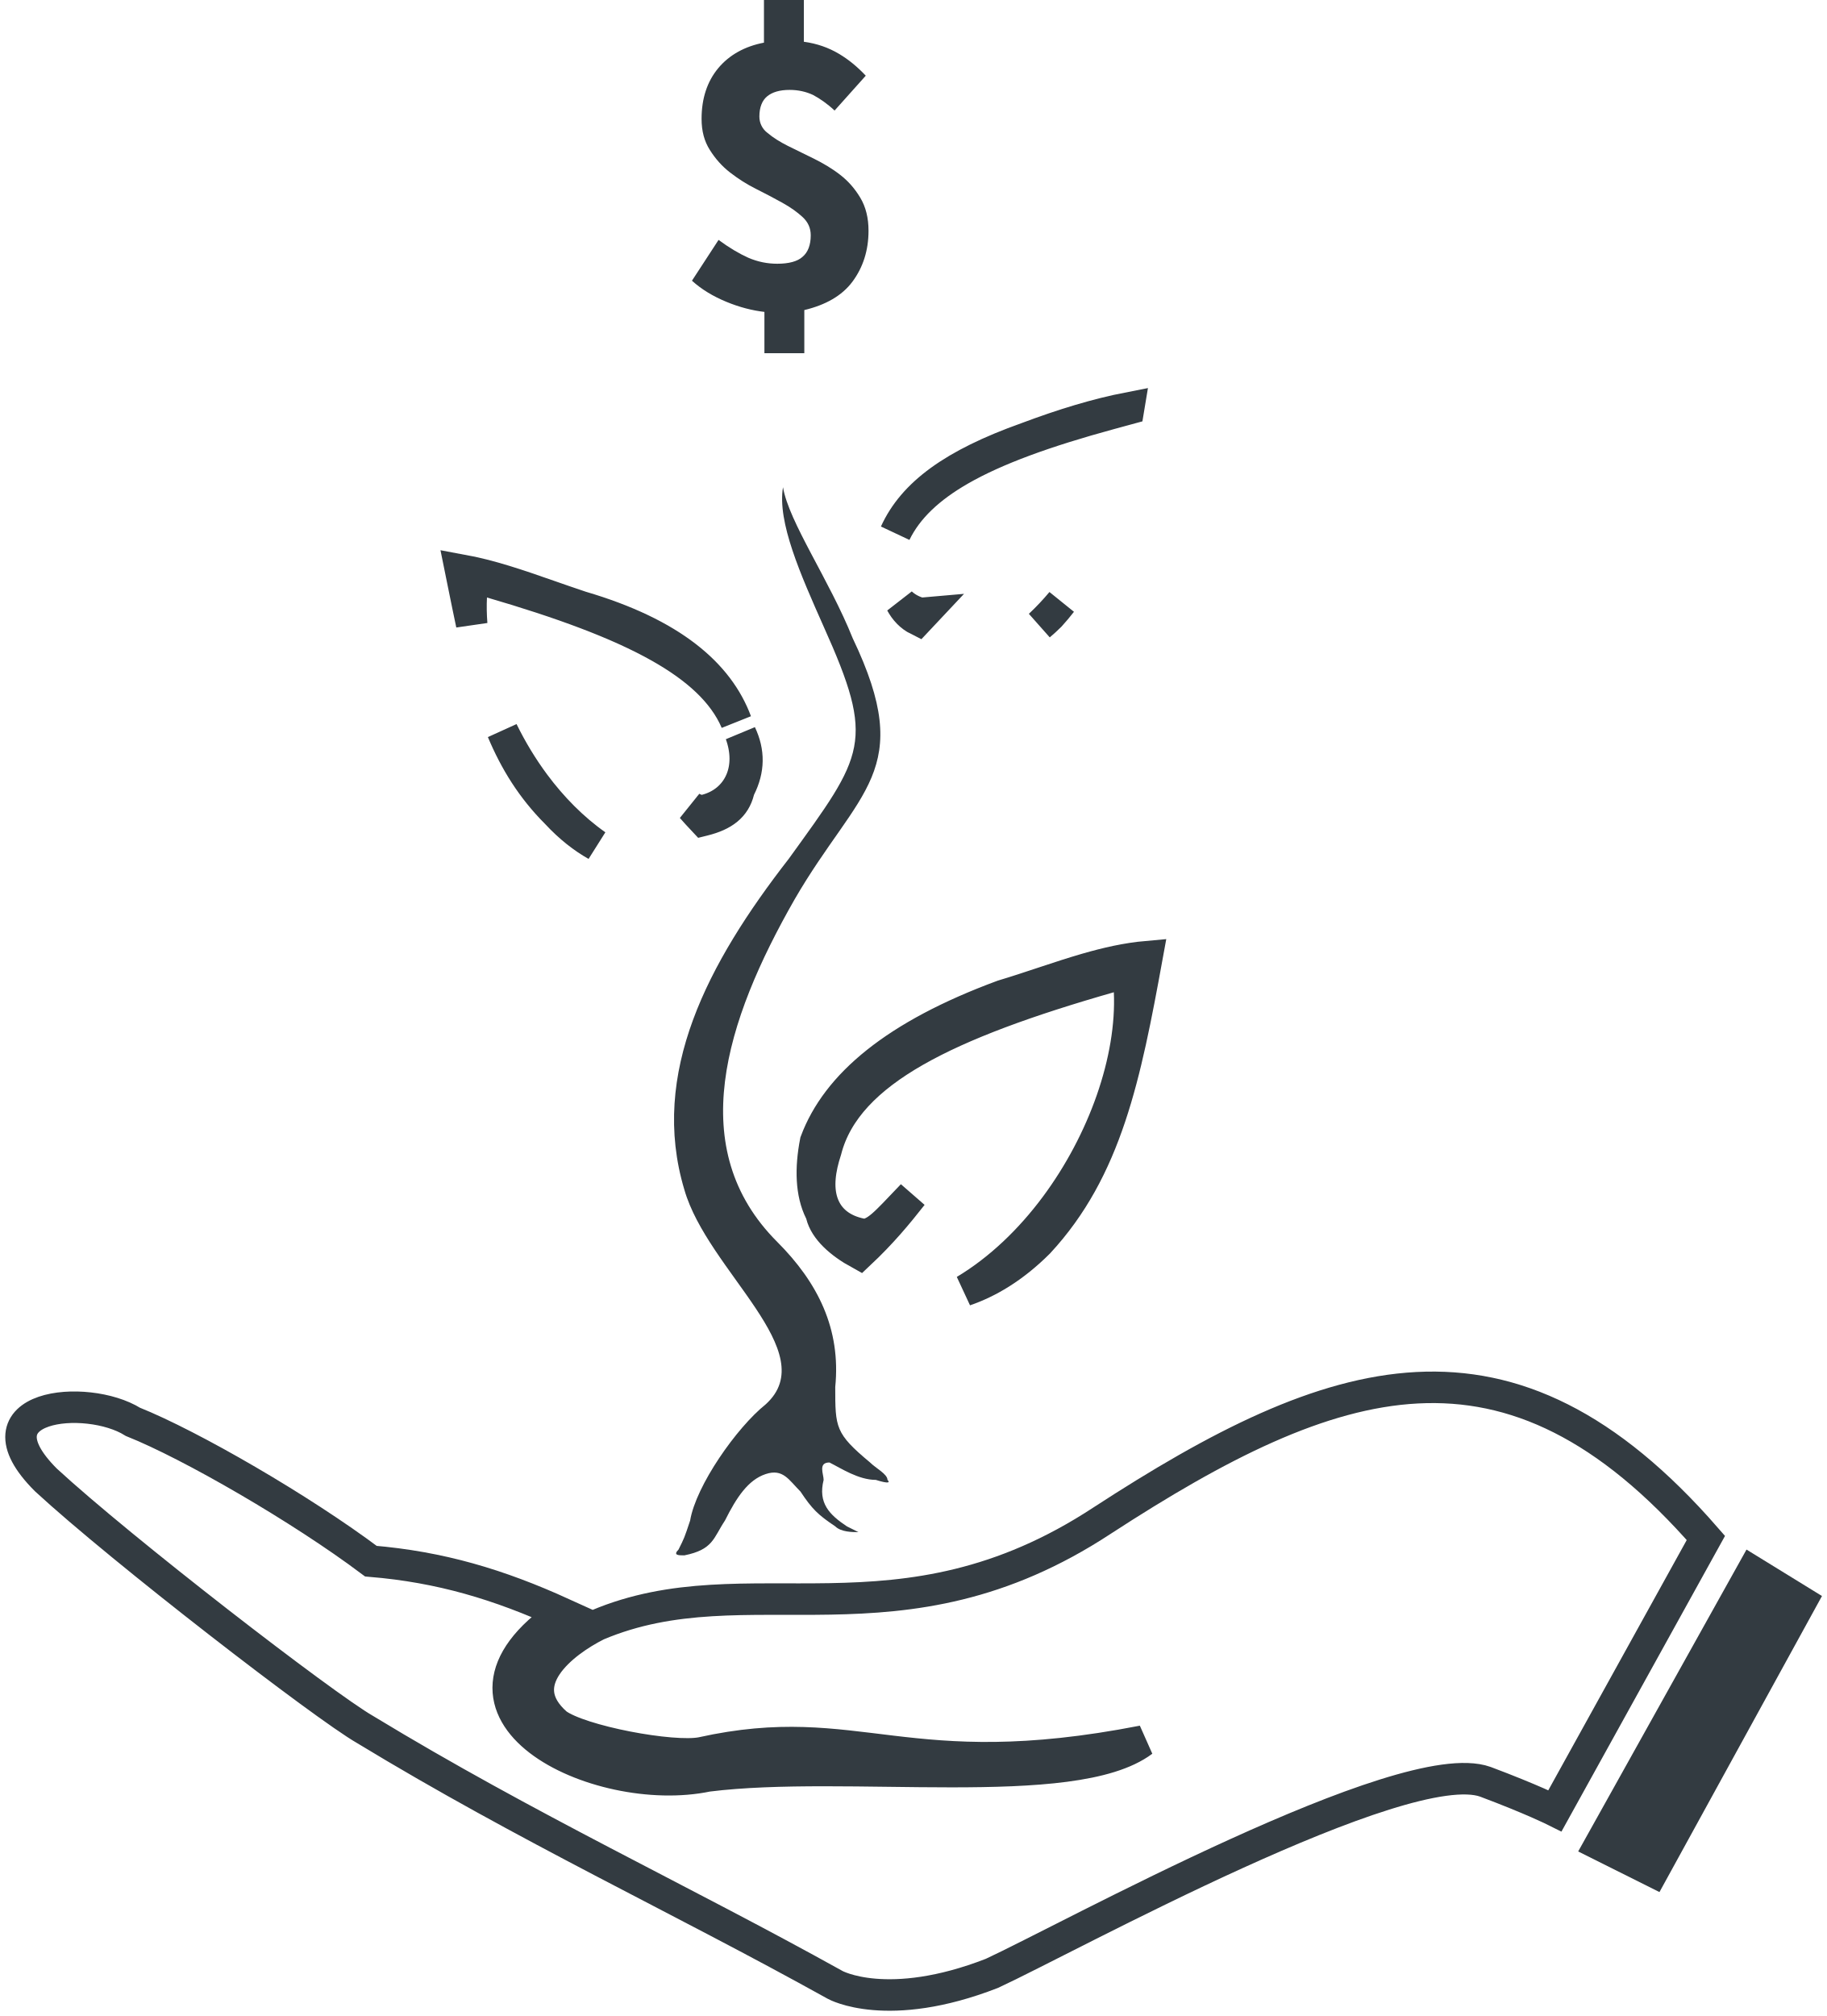
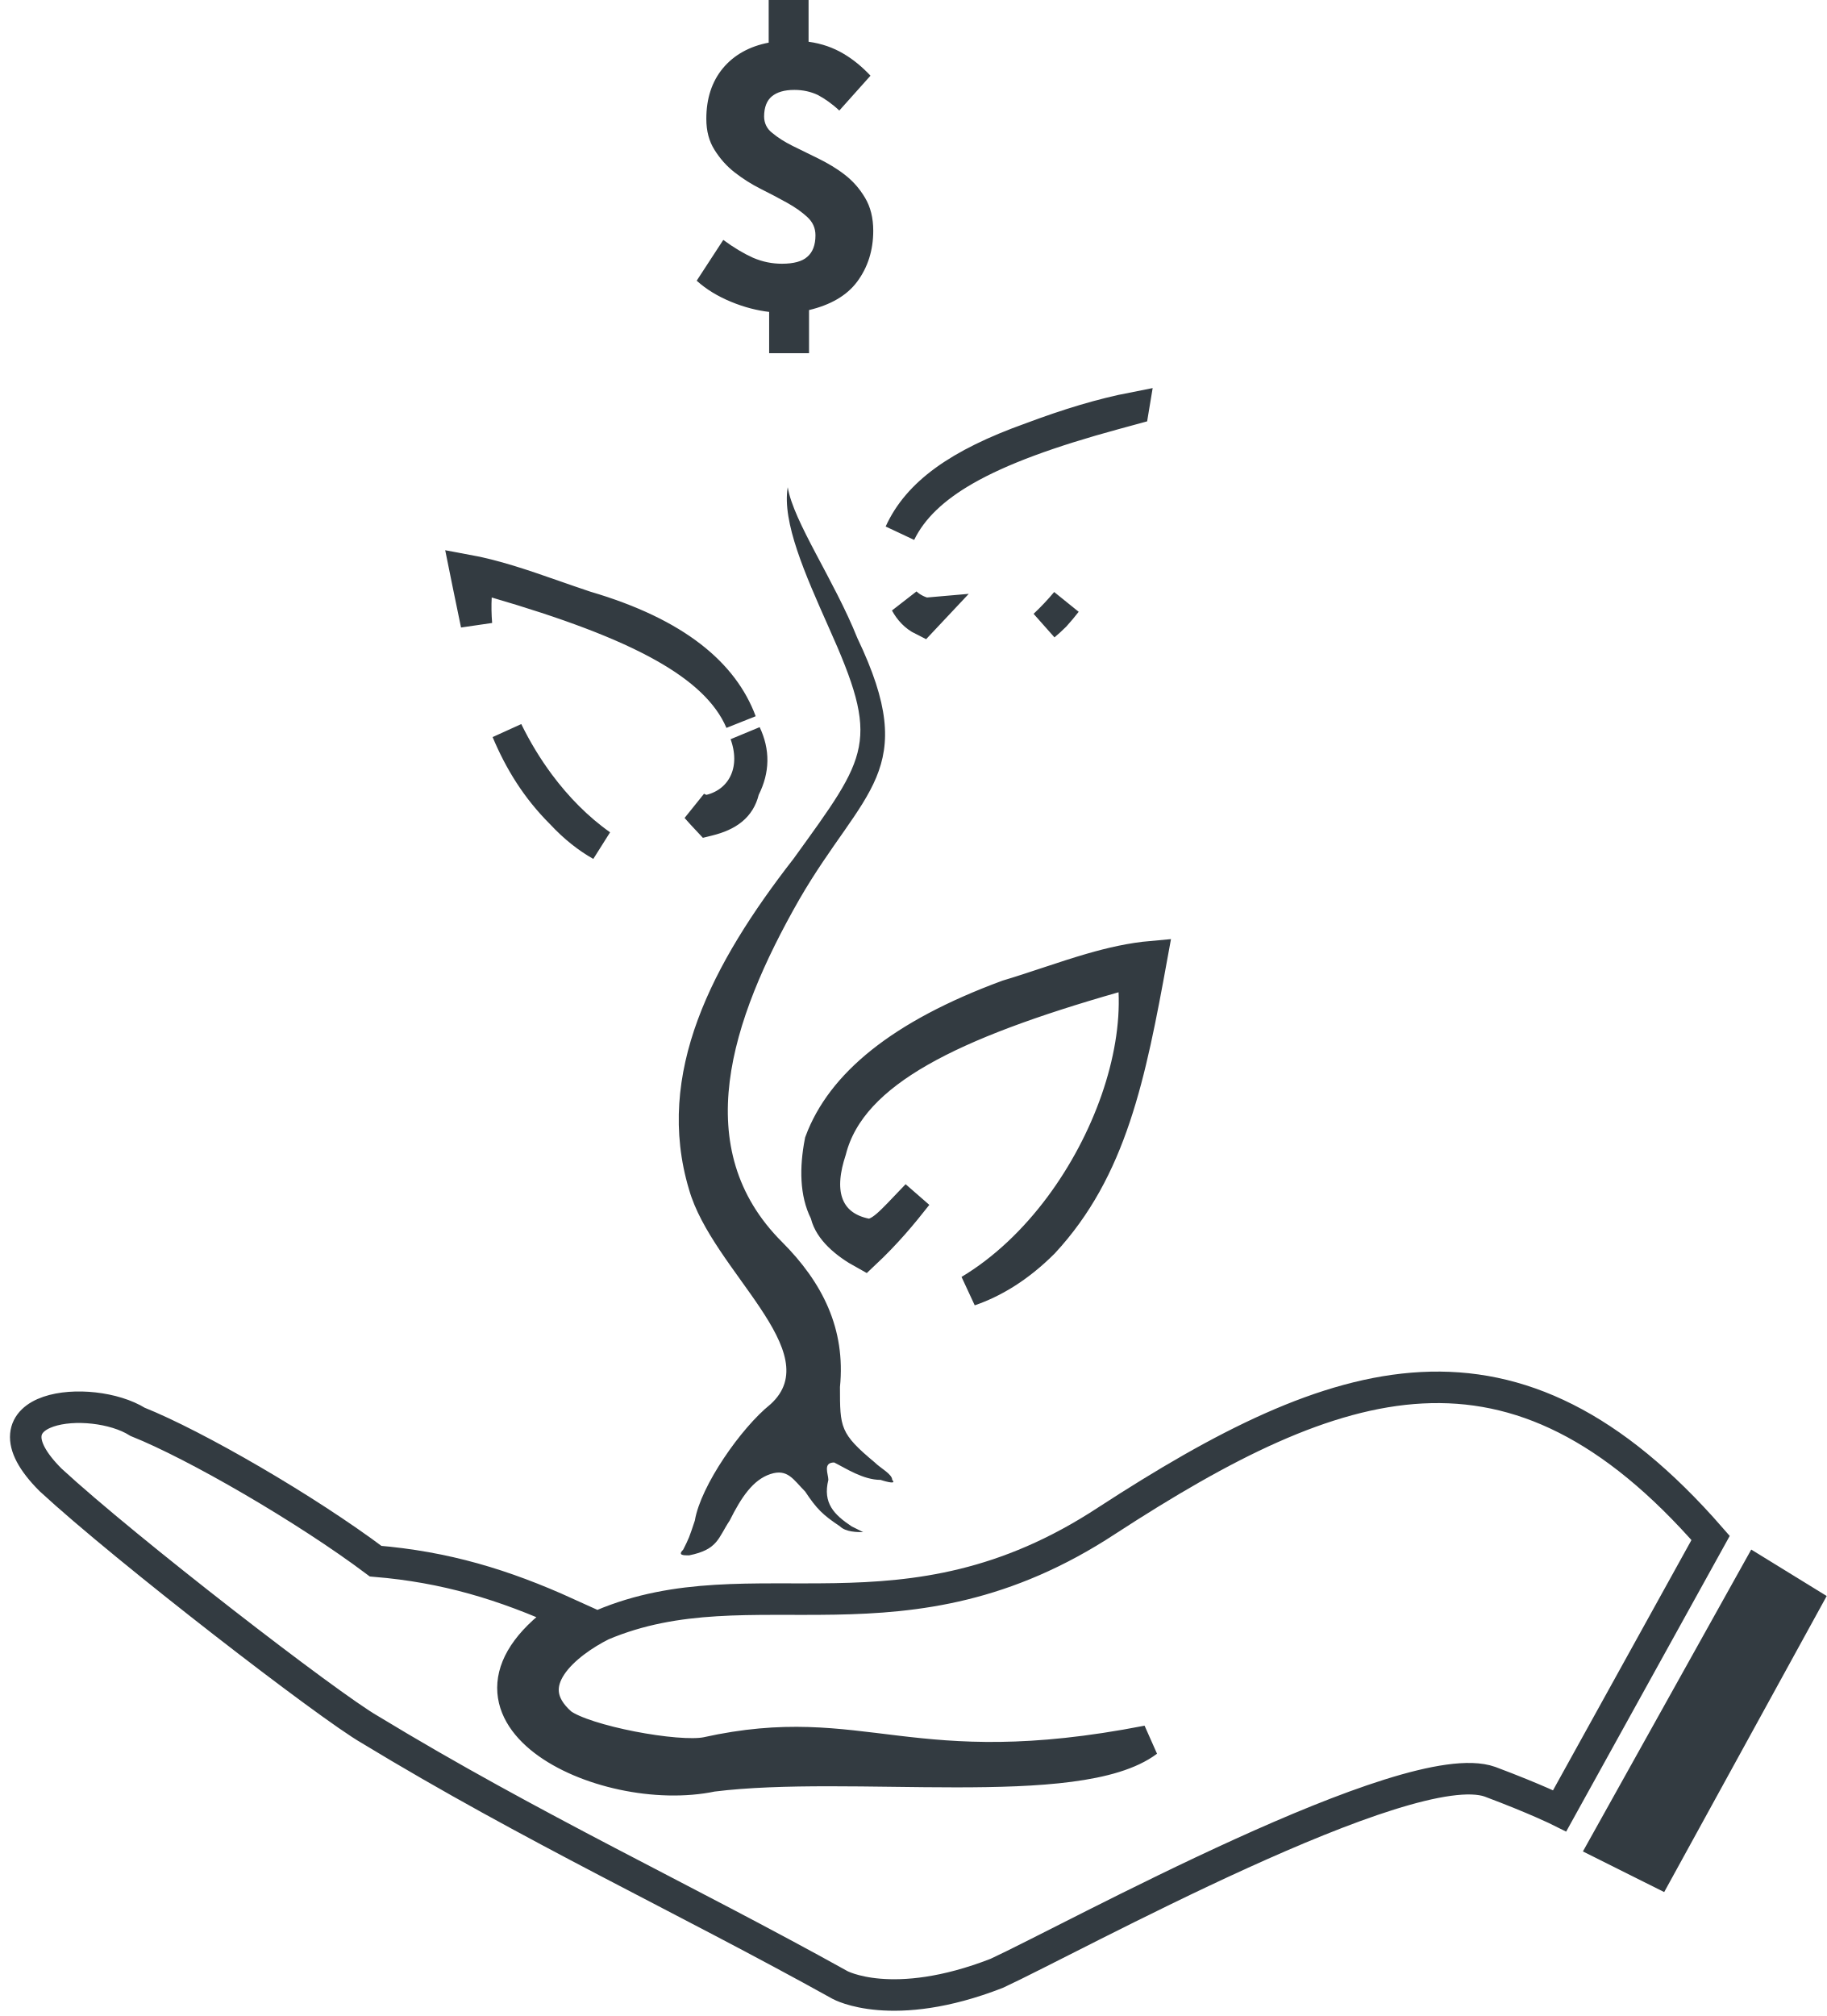
<svg xmlns="http://www.w3.org/2000/svg" width="87" height="96" viewBox="0 0 87 96" fill="none">
-   <path d="M39.749 5.264C39.399 4.936 39.05 4.696 38.722 4.521C38.395 4.368 38.023 4.281 37.608 4.281C37.128 4.281 36.778 4.39 36.538 4.587C36.298 4.783 36.167 5.111 36.167 5.548C36.167 5.854 36.298 6.138 36.56 6.334C36.822 6.553 37.128 6.749 37.521 6.946C37.914 7.142 38.329 7.339 38.766 7.557C39.203 7.776 39.618 8.016 40.011 8.322C40.404 8.628 40.71 8.977 40.972 9.414C41.234 9.851 41.365 10.375 41.365 10.987C41.365 11.926 41.103 12.734 40.601 13.411C40.098 14.088 39.312 14.525 38.307 14.765V16.819H36.407V14.853C35.839 14.787 35.227 14.634 34.594 14.372C33.961 14.11 33.414 13.782 32.956 13.367L34.223 11.424C34.725 11.795 35.206 12.079 35.642 12.275C36.101 12.472 36.56 12.559 37.019 12.559C37.565 12.559 37.98 12.45 38.22 12.232C38.482 12.013 38.613 11.664 38.613 11.205C38.613 10.856 38.482 10.572 38.22 10.331C37.958 10.091 37.652 9.873 37.259 9.654C36.866 9.436 36.451 9.217 36.014 8.999C35.577 8.781 35.162 8.518 34.769 8.213C34.376 7.907 34.07 7.557 33.808 7.142C33.545 6.727 33.414 6.247 33.414 5.657C33.414 4.696 33.677 3.888 34.201 3.254C34.725 2.621 35.468 2.206 36.385 2.031V0H38.285V1.988C38.919 2.075 39.465 2.272 39.945 2.556C40.426 2.839 40.841 3.189 41.234 3.604L39.749 5.264Z" fill="#333B41" />
-   <path fill-rule="evenodd" clip-rule="evenodd" d="M86.775 76.001L83.181 73.789L75.164 88.164L79.035 90.099L86.775 76.001Z" fill="#333B41" />
-   <path fill-rule="evenodd" clip-rule="evenodd" d="M81.246 73.236C71.847 62.454 63.553 65.219 52.496 72.406C42.821 78.764 35.633 74.341 28.445 77.382C26.787 78.211 24.299 80.147 26.51 82.082C27.616 82.911 32.039 83.74 33.422 83.464C40.885 81.805 43.097 85.123 54.431 82.911C51.114 85.399 40.333 83.74 33.698 84.57C28.445 85.675 19.876 81.529 26.787 76.829C23.746 75.447 20.982 74.618 17.664 74.341C14.347 71.853 9.095 68.812 6.33 67.707C4.119 66.325 -1.41 66.877 2.184 70.471C5.777 73.788 15.453 81.252 17.388 82.358C25.128 87.058 32.316 90.375 39.78 94.521C39.78 94.521 42.268 95.904 47.243 93.969C50.837 92.31 66.871 83.464 70.741 84.846C72.953 85.675 74.058 86.228 74.058 86.228L81.246 73.236Z" stroke="#333B41" stroke-width="1.5" />
-   <path fill-rule="evenodd" clip-rule="evenodd" d="M34.528 72.406C35.081 71.3 35.634 70.471 36.463 70.195C37.292 69.918 37.569 70.471 38.122 71.024C38.674 71.853 38.951 72.13 39.78 72.683C40.057 72.959 40.609 72.959 40.886 72.959L40.333 72.683C39.504 72.13 38.951 71.577 39.227 70.471C39.227 70.195 38.951 69.642 39.504 69.642C40.057 69.918 40.886 70.471 41.715 70.471C41.715 70.471 42.545 70.747 42.268 70.471C42.268 70.195 41.715 69.918 41.439 69.642C39.78 68.259 39.78 67.983 39.78 66.048C40.057 63.283 38.951 61.072 37.016 59.137C32.593 54.714 34.528 48.632 37.845 42.827C40.886 37.575 43.65 36.745 40.609 30.387C39.504 27.623 37.569 24.858 37.292 23.2C37.292 22.647 37.292 22.923 37.292 23.2C37.016 24.858 38.122 27.346 39.227 29.834C41.715 35.363 41.162 35.916 37.569 40.892C33.699 45.868 30.934 51.12 32.593 56.649C33.699 60.519 39.227 64.389 36.463 66.877C35.081 67.983 33.146 70.747 32.869 72.406C32.593 73.235 32.593 73.235 32.316 73.788C32.04 74.065 32.316 74.065 32.593 74.065C33.975 73.788 33.975 73.235 34.528 72.406Z" fill="#333B41" />
-   <path d="M52.843 46.529L53.755 46.268L53.798 47.216C53.946 50.468 52.553 54.366 50.264 57.443C49.077 59.038 47.615 60.455 45.955 61.449C47.048 61.074 48.251 60.384 49.468 59.169C52.703 55.679 53.594 51.242 54.631 45.554C53.665 45.64 52.714 45.856 51.737 46.139C51.096 46.325 50.452 46.536 49.786 46.757C49.746 46.77 49.705 46.784 49.665 46.797C49.047 47.002 48.411 47.213 47.758 47.409C42.629 49.302 39.854 51.66 38.845 54.364C38.595 55.654 38.63 56.819 39.068 57.696L39.105 57.77L39.125 57.849C39.298 58.543 40 59.185 40.941 59.702C41.992 58.713 42.725 57.83 43.446 56.912C43.271 57.093 43.107 57.265 42.952 57.428C42.826 57.56 42.706 57.686 42.591 57.806C42.394 58.008 42.204 58.199 42.029 58.35C41.872 58.486 41.652 58.658 41.399 58.743L41.21 58.806L41.015 58.767C40.12 58.588 39.448 58.093 39.172 57.266C38.925 56.525 39.048 55.655 39.336 54.78C39.83 52.847 41.346 51.336 43.589 50.054C45.847 48.764 48.959 47.639 52.843 46.529Z" stroke="#333B41" stroke-width="1.5" />
-   <path d="M26.134 28.364C24.658 27.849 23.372 27.401 21.934 27.138C21.983 27.379 22.031 27.617 22.079 27.853C22.21 28.496 22.336 29.12 22.465 29.725C22.43 29.277 22.422 28.838 22.444 28.412L22.494 27.467L23.403 27.732C26.736 28.704 29.429 29.69 31.406 30.805C33.17 31.799 34.457 32.947 35.063 34.367C34.223 32.106 32.012 30.169 27.681 28.895L27.668 28.891L27.656 28.887C27.12 28.708 26.617 28.533 26.134 28.364ZM25.459 37.331C24.875 36.544 24.36 35.692 23.928 34.809C24.534 36.253 25.333 37.547 26.488 38.703L26.498 38.712L26.507 38.723C27.144 39.408 27.783 39.9 28.4 40.247C27.279 39.458 26.288 38.446 25.459 37.331ZM35.239 37.515C35.673 36.646 35.686 35.813 35.276 34.946C35.559 35.732 35.571 36.513 35.286 37.179C34.98 37.893 34.367 38.387 33.604 38.578L33.392 38.631L33.184 38.562C33.1 38.534 33.019 38.497 32.943 38.455C33.117 38.653 33.3 38.855 33.496 39.063L33.516 39.058C34.475 38.819 34.999 38.403 35.182 37.669L35.202 37.589L35.239 37.515Z" stroke="#333B41" stroke-width="1.5" />
-   <path d="M50.557 28.673C50.231 29.062 49.883 29.432 49.515 29.777C49.682 29.637 49.849 29.484 50.017 29.317C50.208 29.107 50.387 28.892 50.557 28.673ZM53.765 19.463C53.768 19.448 53.771 19.433 53.773 19.419C52.242 19.717 50.665 20.195 48.889 20.861L48.889 20.861L48.878 20.865C45.4 22.107 43.49 23.508 42.639 25.382C43.218 24.192 44.261 23.221 45.729 22.377C47.438 21.395 49.792 20.546 52.851 19.712L53.765 19.463ZM43.689 29.164C43.388 29.064 43.128 28.91 42.915 28.712C43.103 29.057 43.363 29.341 43.725 29.521C43.831 29.411 43.932 29.303 44.03 29.198C43.996 29.201 43.961 29.202 43.926 29.202H43.804L43.689 29.164Z" stroke="#333B41" stroke-width="1.5" />
+   <path d="M39.974 5.264C39.624 4.936 39.275 4.696 38.947 4.521C38.62 4.368 38.248 4.281 37.833 4.281C37.353 4.281 37.003 4.39 36.763 4.587C36.523 4.783 36.392 5.111 36.392 5.548C36.392 5.854 36.523 6.138 36.785 6.334C37.047 6.553 37.353 6.749 37.746 6.946C38.139 7.142 38.554 7.339 38.991 7.557C39.428 7.776 39.843 8.016 40.236 8.322C40.629 8.628 40.935 8.977 41.197 9.414C41.459 9.851 41.59 10.375 41.59 10.987C41.59 11.926 41.328 12.734 40.826 13.411C40.323 14.088 39.537 14.525 38.532 14.765V16.819H36.632V14.853C36.064 14.787 35.453 14.634 34.819 14.372C34.186 14.11 33.64 13.782 33.181 13.367L34.448 11.424C34.95 11.795 35.431 12.079 35.867 12.275C36.326 12.472 36.785 12.559 37.244 12.559C37.79 12.559 38.205 12.45 38.445 12.232C38.707 12.013 38.838 11.664 38.838 11.205C38.838 10.856 38.707 10.572 38.445 10.331C38.183 10.091 37.877 9.873 37.484 9.654C37.091 9.436 36.676 9.217 36.239 8.999C35.802 8.781 35.387 8.518 34.994 8.213C34.601 7.907 34.295 7.557 34.033 7.142C33.771 6.727 33.64 6.247 33.64 5.657C33.64 4.696 33.902 3.888 34.426 3.254C34.95 2.621 35.693 2.206 36.61 2.031V0H38.51V1.988C39.144 2.075 39.69 2.272 40.17 2.556C40.651 2.839 41.066 3.189 41.459 3.604L39.974 5.264Z" fill="#333B41" />
+   <path fill-rule="evenodd" clip-rule="evenodd" d="M87 76.001L83.406 73.789L75.389 88.164L79.26 90.099L87 76.001Z" fill="#333B41" />
+   <path fill-rule="evenodd" clip-rule="evenodd" d="M81.471 73.236C72.072 62.455 63.779 65.219 52.721 72.406C43.045 78.765 35.858 74.341 28.671 77.382C27.012 78.212 24.524 80.147 26.735 82.082C27.841 82.911 32.264 83.74 33.646 83.464C41.11 81.805 43.322 85.123 54.656 82.911C51.339 85.399 40.557 83.74 33.923 84.57C28.671 85.676 20.101 81.529 27.012 76.829C23.971 75.447 21.207 74.618 17.889 74.341C14.572 71.853 9.32 68.813 6.555 67.707C4.344 66.325 -1.185 66.878 2.409 70.471C6.002 73.789 15.678 81.252 17.613 82.358C25.353 87.058 32.541 90.375 40.005 94.522C40.005 94.522 42.493 95.904 47.468 93.969C51.062 92.31 67.096 83.464 70.966 84.846C73.177 85.676 74.283 86.228 74.283 86.228L81.471 73.236Z" stroke="#333B41" stroke-width="1.5" />
+   <path fill-rule="evenodd" clip-rule="evenodd" d="M34.753 72.406C35.306 71.3 35.859 70.471 36.688 70.195C37.517 69.918 37.794 70.471 38.346 71.024C38.899 71.853 39.176 72.13 40.005 72.683C40.282 72.959 40.834 72.959 41.111 72.959L40.558 72.683C39.729 72.13 39.176 71.577 39.452 70.471C39.452 70.195 39.176 69.642 39.729 69.642C40.282 69.918 41.111 70.471 41.94 70.471C41.94 70.471 42.77 70.747 42.493 70.471C42.493 70.195 41.94 69.918 41.664 69.642C40.005 68.259 40.005 67.983 40.005 66.048C40.282 63.283 39.176 61.072 37.241 59.137C32.818 54.714 34.753 48.632 38.07 42.827C41.111 37.575 43.875 36.745 40.834 30.387C39.729 27.623 37.794 24.858 37.517 23.2C37.517 22.647 37.517 22.923 37.517 23.2C37.241 24.858 38.346 27.346 39.452 29.834C41.94 35.363 41.387 35.916 37.794 40.892C33.923 45.868 31.159 51.12 32.818 56.649C33.923 60.519 39.452 64.389 36.688 66.877C35.306 67.983 33.371 70.747 33.094 72.406C32.818 73.235 32.818 73.235 32.541 73.788C32.265 74.065 32.541 74.065 32.818 74.065C34.2 73.788 34.2 73.235 34.753 72.406Z" fill="#333B41" />
+   <path d="M53.068 46.529L53.98 46.268L54.023 47.216C54.171 50.468 52.779 54.366 50.489 57.443C49.302 59.038 47.84 60.455 46.18 61.449C47.273 61.074 48.476 60.384 49.693 59.169C52.928 55.679 53.82 51.242 54.856 45.554C53.89 45.64 52.939 45.856 51.962 46.139C51.321 46.325 50.677 46.536 50.011 46.757C49.971 46.77 49.93 46.784 49.89 46.797C49.272 47.002 48.636 47.213 47.983 47.409C42.854 49.302 40.079 51.66 39.071 54.364C38.82 55.654 38.855 56.819 39.294 57.696L39.33 57.77L39.35 57.849C39.524 58.543 40.225 59.185 41.166 59.702C42.218 58.713 42.95 57.83 43.671 56.912C43.496 57.093 43.332 57.265 43.177 57.428C43.051 57.56 42.931 57.686 42.816 57.806C42.62 58.008 42.429 58.199 42.255 58.35C42.097 58.486 41.877 58.658 41.624 58.743L41.435 58.806L41.24 58.767C40.345 58.588 39.673 58.093 39.397 57.266C39.15 56.525 39.273 55.655 39.561 54.78C40.055 52.847 41.571 51.336 43.814 50.054C46.072 48.764 49.184 47.639 53.068 46.529Z" stroke="#333B41" stroke-width="1.5" />
+   <path d="M26.36 28.364C24.883 27.849 23.598 27.401 22.159 27.138C22.208 27.379 22.256 27.617 22.304 27.853C22.435 28.496 22.562 29.12 22.691 29.725C22.655 29.277 22.647 28.838 22.67 28.412L22.719 27.467L23.629 27.732C26.961 28.704 29.654 29.69 31.631 30.805C33.395 31.799 34.682 32.947 35.288 34.367C34.449 32.106 32.237 30.169 27.907 28.895L27.894 28.891L27.881 28.887C27.346 28.708 26.842 28.533 26.36 28.364ZM25.685 37.331C25.1 36.544 24.585 35.692 24.153 34.809C24.759 36.253 25.558 37.547 26.713 38.703L26.723 38.712L26.733 38.723C27.369 39.408 28.008 39.9 28.625 40.247C27.505 39.458 26.514 38.446 25.685 37.331ZM35.464 37.515C35.898 36.646 35.911 35.813 35.502 34.946C35.785 35.732 35.797 36.513 35.511 37.179C35.205 37.893 34.593 38.387 33.829 38.578L33.617 38.631L33.41 38.562C33.325 38.534 33.244 38.497 33.168 38.455C33.342 38.653 33.526 38.855 33.722 39.063L33.742 39.058C34.7 38.819 35.224 38.403 35.407 37.669L35.427 37.589L35.464 37.515Z" stroke="#333B41" stroke-width="1.5" />
+   <path d="M50.782 28.673C50.456 29.062 50.108 29.432 49.74 29.777C49.907 29.637 50.075 29.484 50.243 29.317C50.433 29.107 50.612 28.892 50.782 28.673ZM53.99 19.463C53.993 19.448 53.996 19.433 53.998 19.419C52.467 19.717 50.89 20.195 49.114 20.861L49.114 20.861L49.103 20.865C45.625 22.107 43.715 23.508 42.864 25.382C43.443 24.192 44.486 23.221 45.954 22.377C47.663 21.395 50.017 20.546 53.076 19.712L53.99 19.463ZM43.914 29.164C43.613 29.064 43.353 28.91 43.14 28.712C43.328 29.057 43.588 29.341 43.95 29.521C44.056 29.411 44.157 29.303 44.255 29.198C44.221 29.201 44.186 29.202 44.151 29.202H44.029L43.914 29.164Z" stroke="#333B41" stroke-width="1.5" />
</svg>
